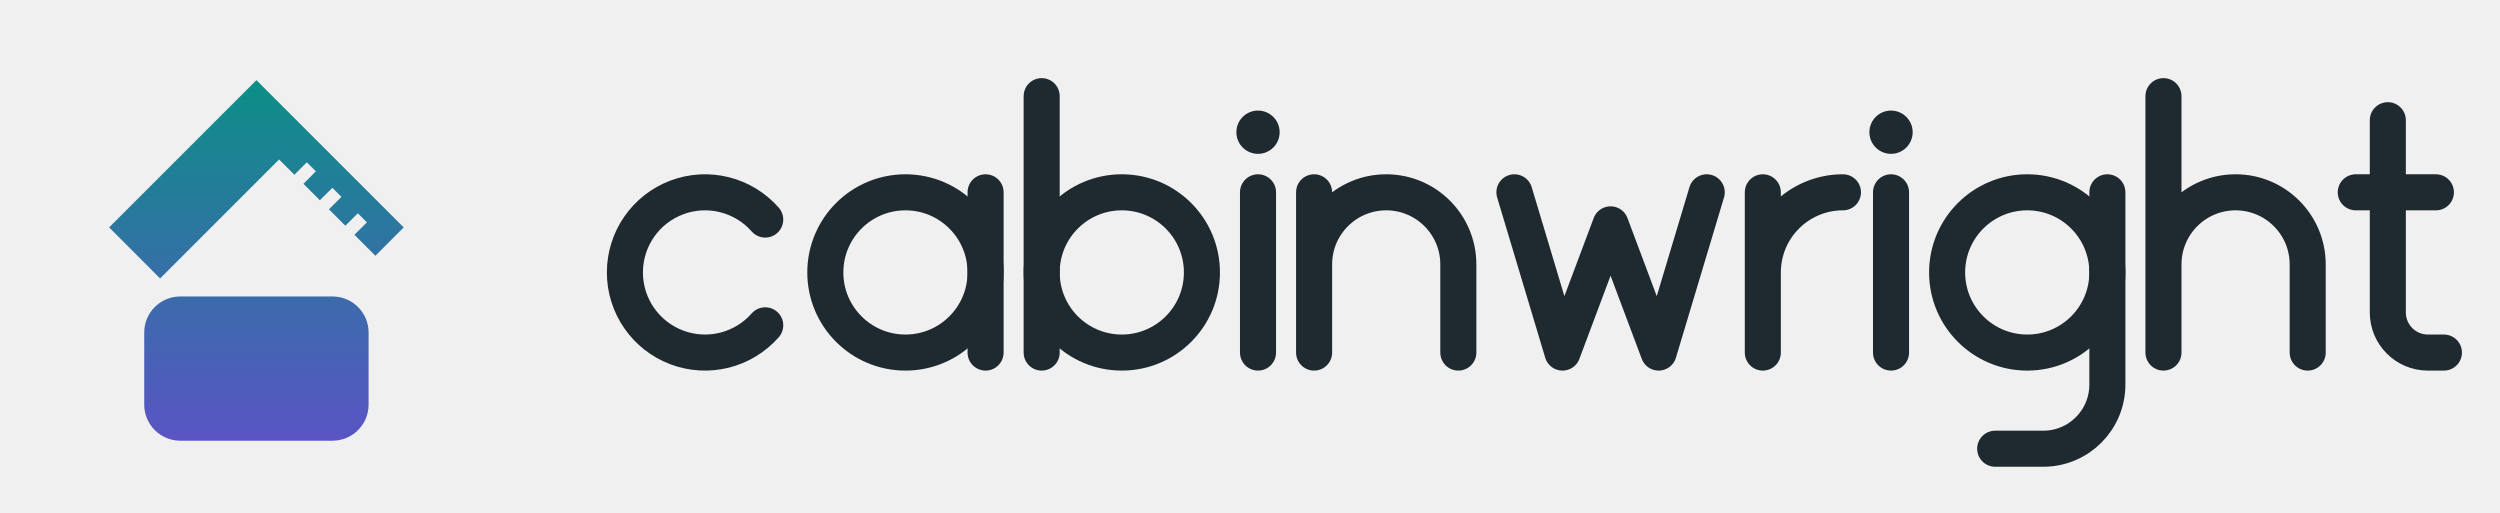
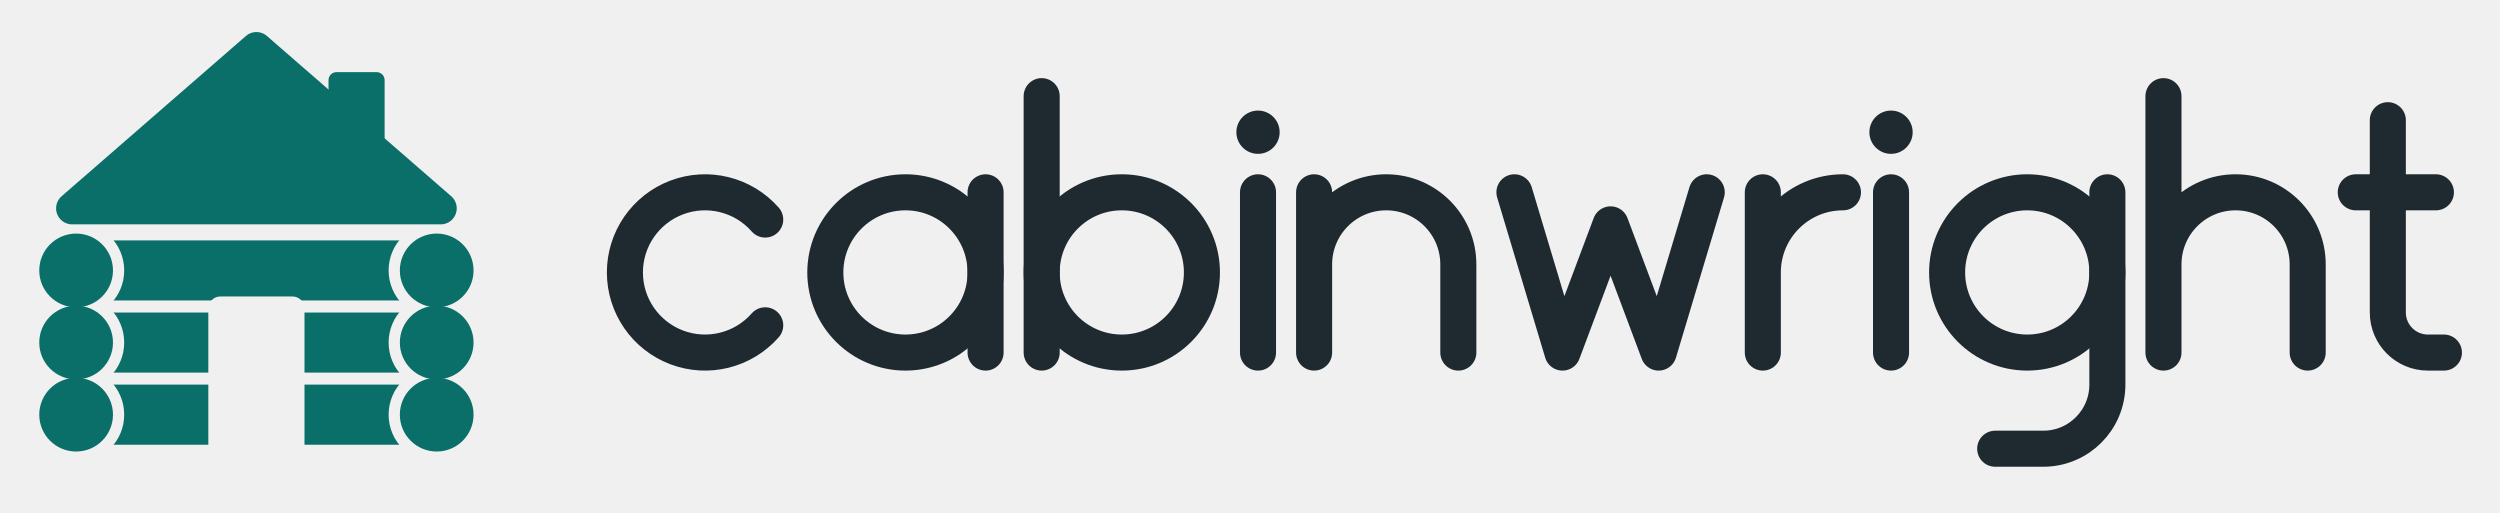
<svg xmlns="http://www.w3.org/2000/svg" viewBox="0 0 312 64" width="312" height="64" role="img" aria-labelledby="t">
  <style>
-     .a { stop-color: #0B8F86 } .b { stop-color: #5A54C4 } .w { stroke: #1E2A30 } .d { fill: #1E2A30 }
+     .a { stop-color: #0A6F68 } .b { stop-color: #0A6F68 } .w { stroke: #1E2A30 } .d { fill: #1E2A30 }
    @media (prefers-color-scheme: dark) {
-       .a { stop-color: #34E0D5 } .b { stop-color: #847FDC } .w { stroke: #E8EDF0 } .d { fill: #E8EDF0 }
+       .a { stop-color: #17BEB0 } .b { stop-color: #17BEB0 } .w { stroke: #E8EDF0 } .d { fill: #E8EDF0 }
    }
  </style>
  <defs>
    <linearGradient id="g" x1="0" y1="10" x2="0" y2="55" gradientUnits="userSpaceOnUse">
      <stop offset="0" class="a" />
      <stop offset="1" class="b" />
    </linearGradient>
  </defs>
  <g fill="url(#g)">
-     <path d="M32 10L50.38 28.38L46.85 31.92L44.23 29.3L45.79 27.75L44.66 26.62L43.1 28.17L41.05 26.12L42.61 24.57L41.48 23.44L39.92 24.99L37.87 22.94L39.42 21.38L38.29 20.25L36.74 21.81L34.83 19.9L19.98 34.75L13.62 28.38Z" />
-     <rect x="18" y="37" width="28" height="18" rx="4.5" />
+     <defs>
+       <mask id="cabin-door">
+         <rect width="64" height="64" fill="#fff" />
+         <circle cx="9.5" cy="33.75" r="6.0" fill="#000" />
+         <circle cx="54.5" cy="33.75" r="6.0" fill="#000" />
+         <circle cx="9.5" cy="42.75" r="6.0" fill="#000" />
+         <circle cx="54.5" cy="42.75" r="6.0" fill="#000" />
+         <circle cx="9.5" cy="51.75" r="6.0" fill="#000" />
+         <circle cx="54.5" cy="51.75" r="6.0" fill="#000" />
+         <path d="M26 56V38.5a1.5 1.5 0 0 1 1.5-1.5h9a1.5 1.5 0 0 1 1.5 1.5V56Z" fill="#000" />
+       </mask>
+     </defs>
+     <g fill="url(#g)">
+       <rect x="41" y="9" width="7" height="14" rx="1" />
+       <path d="M32 6L55 26H9Z" stroke="url(#g)" stroke-width="4" stroke-linejoin="round" />
+       <g mask="url(#cabin-door)">
+         <rect x="12" y="30" width="40" height="7.5" rx="2" />
+         <rect x="12" y="39" width="40" height="7.5" rx="2" />
+         <rect x="12" y="48" width="40" height="7.5" rx="2" />
+       </g>
+       <circle cx="9.5" cy="33.75" r="4.6" />
+       <circle cx="54.5" cy="33.75" r="4.6" />
+       <circle cx="9.5" cy="42.75" r="4.6" />
+       <circle cx="54.5" cy="42.75" r="4.6" />
+       <circle cx="9.5" cy="51.75" r="4.6" />
+       <circle cx="54.5" cy="51.75" r="4.6" />
+     </g>
  </g>
  <g transform="translate(76 4)">
    <g class="w" fill="none" stroke-width="4.5" stroke-linecap="round" stroke-linejoin="round">
      <path d="M19.5 23.4A10 10 0 1 0 19.5 36.6M47 20V40M54 8V40M81 20V40M88 20V40M88 29a9 9 0 0 1 18 0V40M113 20l6 20 6-16 6 16 6-20M144 20V40M144 30a10 10 0 0 1 10-10M160 20V40M187 20V44a8 8 0 0 1-8 8h-6M194 8V40M194 29a9 9 0 0 1 18 0V40M222 11V35a5 5 0 0 0 5 5h2M218 20h10" />
      <circle cx="37" cy="30" r="10" />
      <circle cx="64" cy="30" r="10" />
      <circle cx="177" cy="30" r="10" />
    </g>
    <g class="d">
      <circle cx="81" cy="12.5" r="2.7" />
      <circle cx="160" cy="12.5" r="2.7" />
    </g>
  </g>
</svg>
